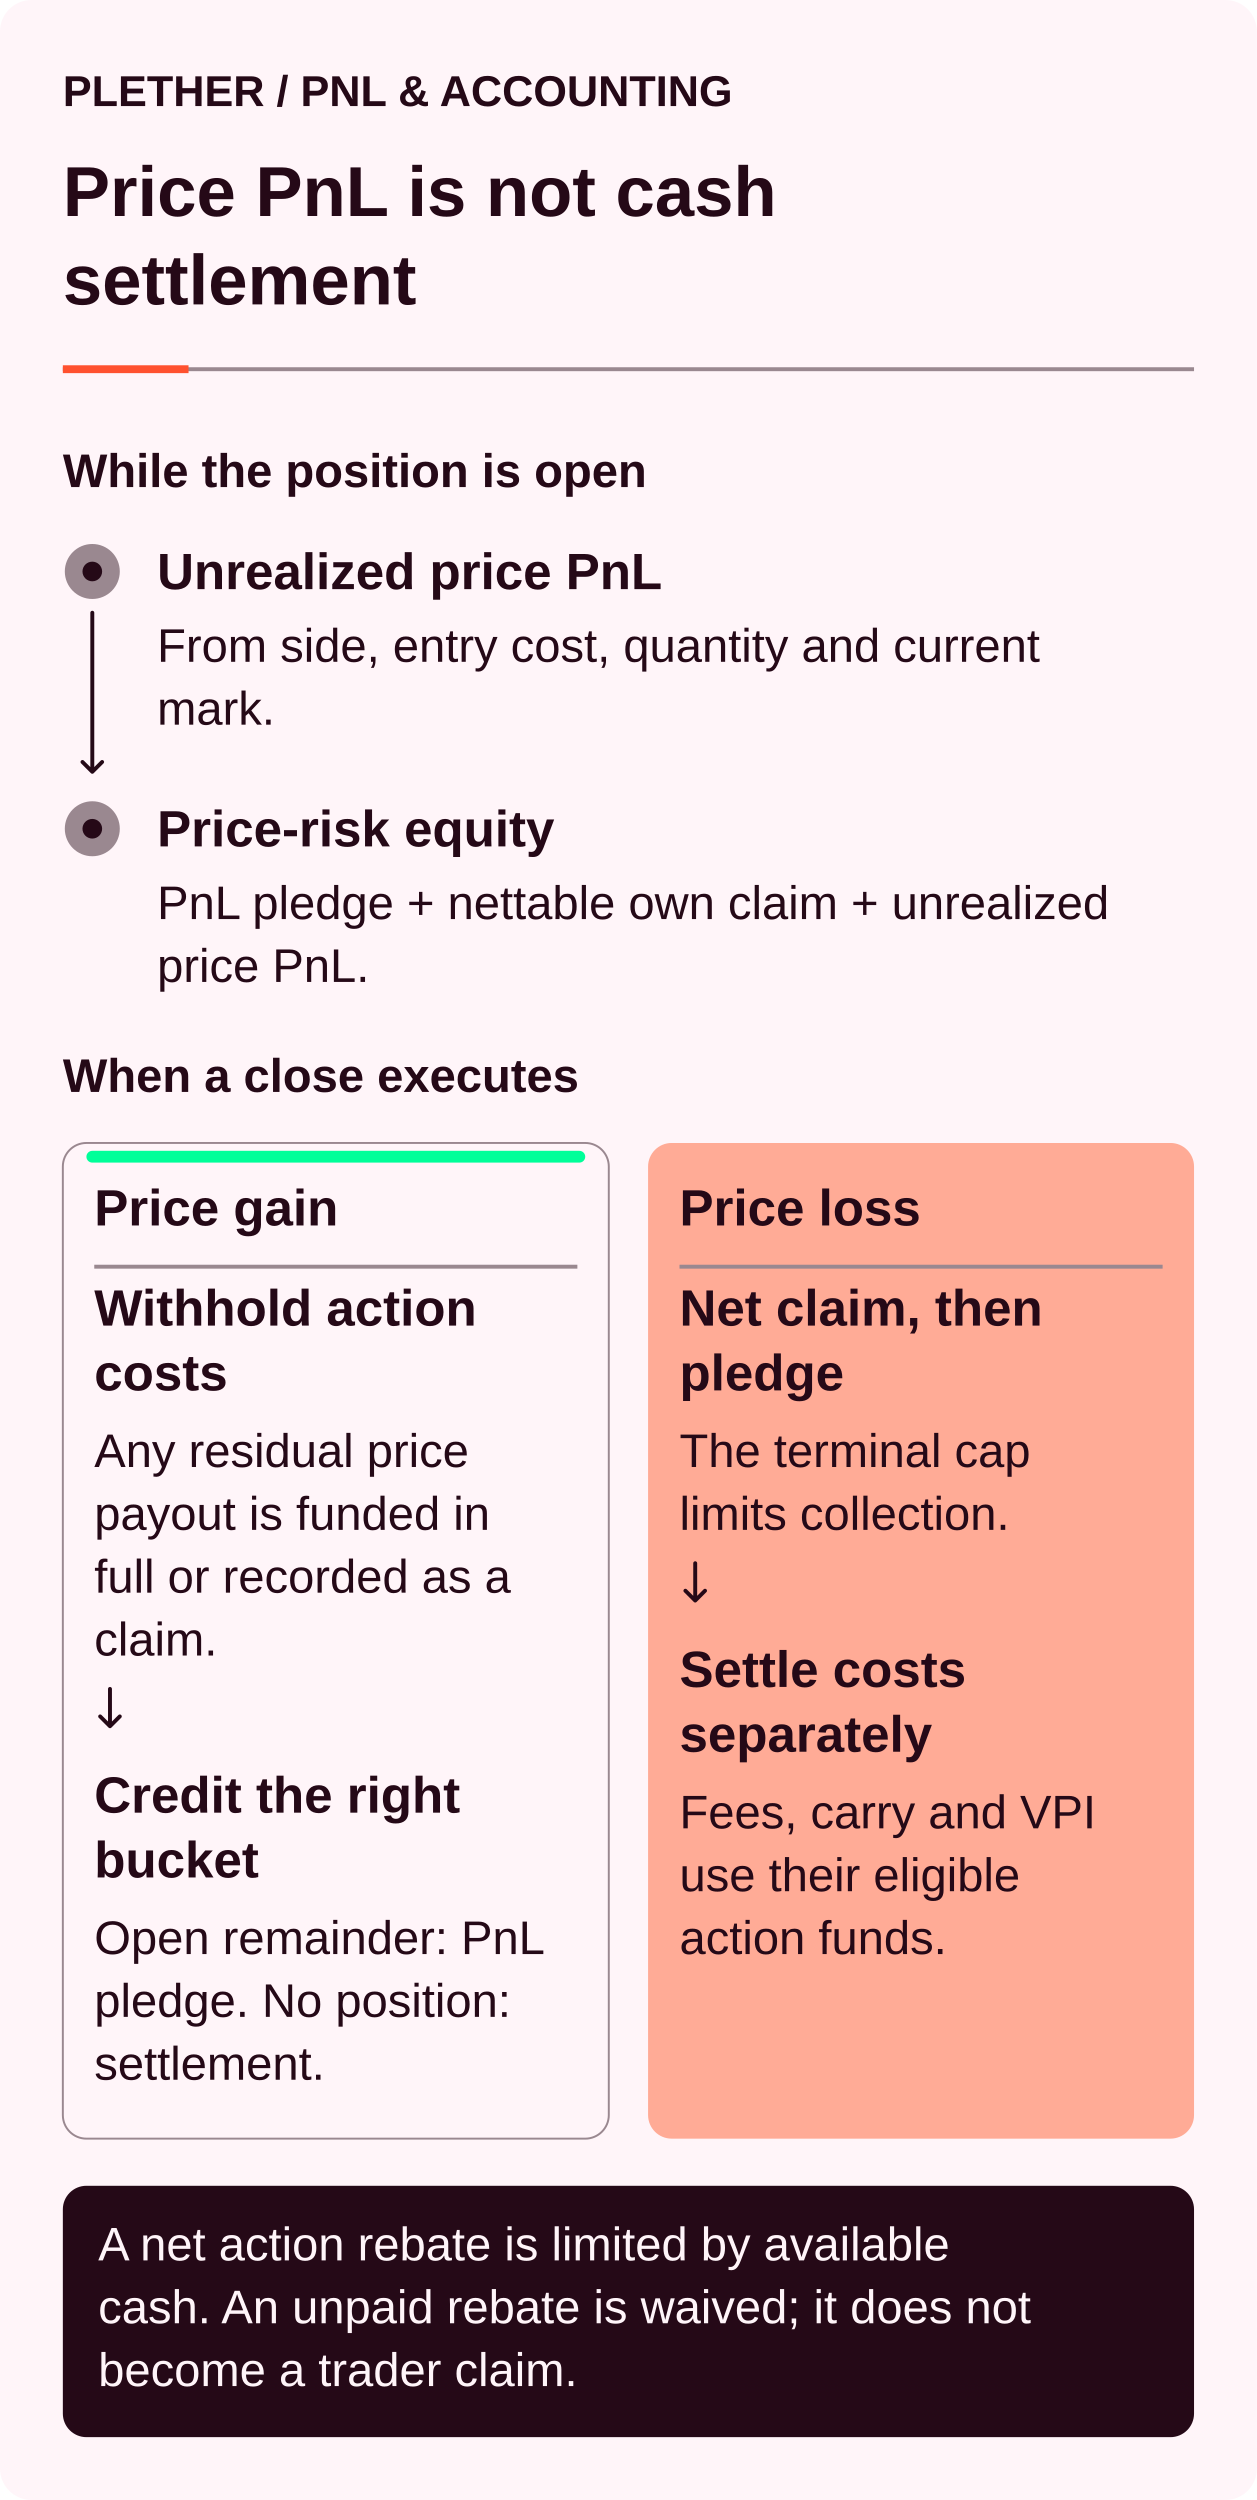
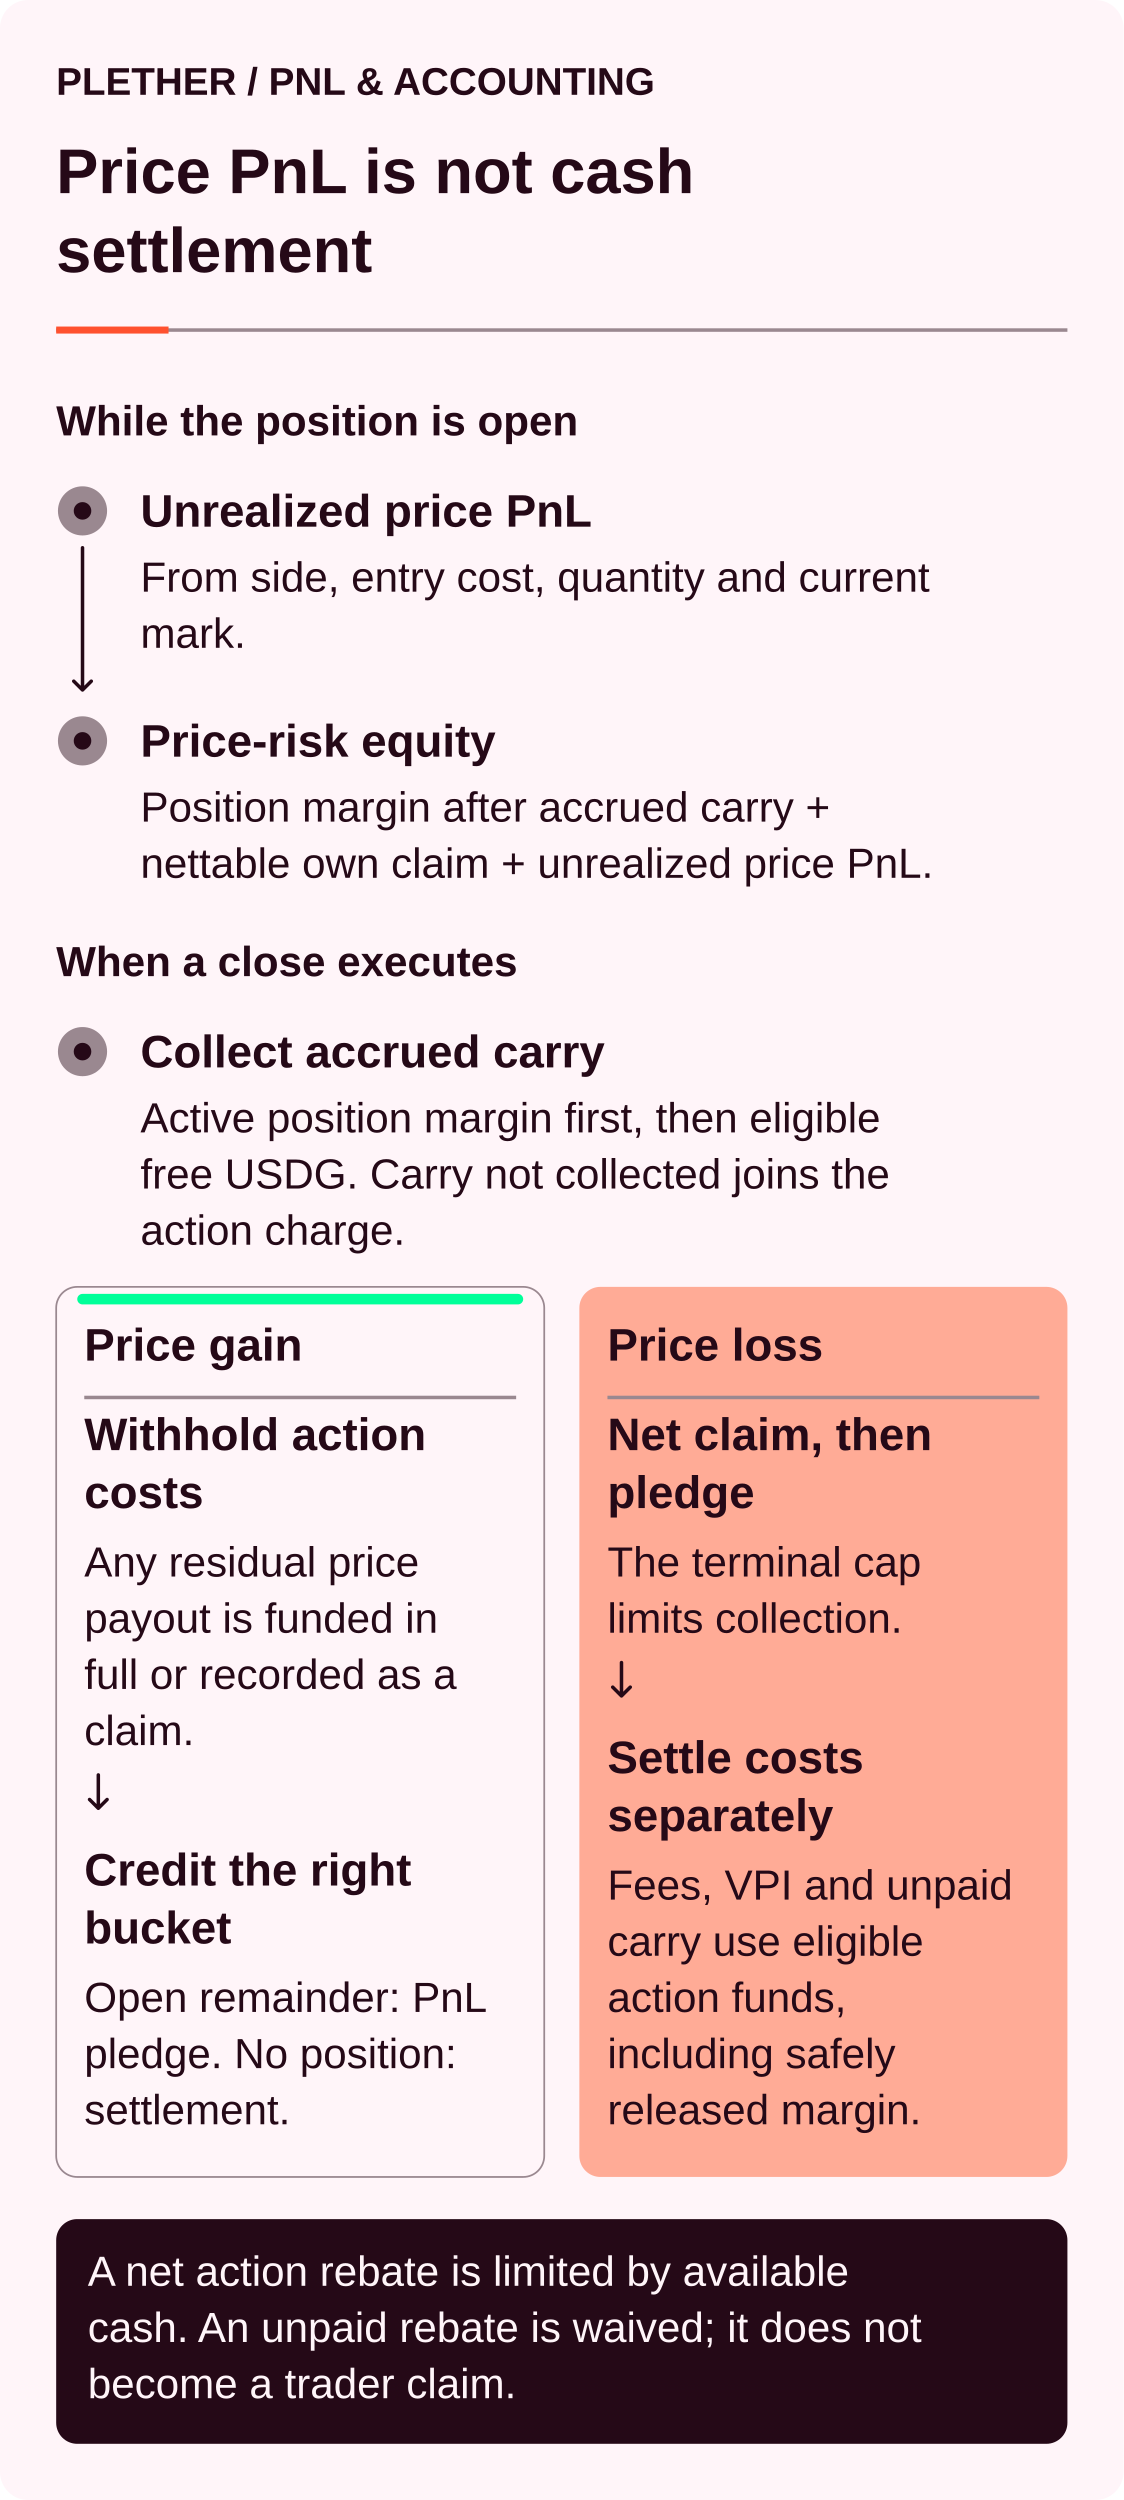
- <svg xmlns="http://www.w3.org/2000/svg" width="640" height="1273" viewBox="0 0 640 1273" role="img" aria-labelledby="pnl-and-close-settlement-outcomes-title pnl-and-close-settlement-outcomes-desc" focusable="false">
+ <svg xmlns="http://www.w3.org/2000/svg" width="640" height="1424" viewBox="0 0 640 1424" role="img" aria-labelledby="pnl-and-close-settlement-outcomes-title pnl-and-close-settlement-outcomes-desc" focusable="false">
  <style>text{font-family:Arial,Helvetica,sans-serif}</style>
-   <rect width="640" height="1273" rx="16" fill="#FFF5F9" />
+   <rect width="640" height="1424" rx="16" fill="#FFF5F9" />
  <text x="32" y="54" font-size="22" font-weight="700" fill="#250917" data-max-width="576">PLETHER / PNL &amp; ACCOUNTING</text>
  <text x="32" y="110" font-size="36" font-weight="700" fill="#250917" data-max-width="576">Price PnL is not cash</text>
  <text x="32" y="155" font-size="36" font-weight="700" fill="#250917" data-max-width="576">settlement</text>
  <path d="M32 188 L608 188" stroke="#9A8890" stroke-width="2" fill="none" />
  <path d="M32 188 h64" stroke="#FF512F" stroke-width="4" fill="none" />
  <text x="32" y="248" font-size="24" font-weight="700" fill="#250917" data-max-width="576">While the position is open</text>
  <circle cx="47" cy="291" r="14" fill="#9A8890" />
  <circle cx="47" cy="291" r="5" fill="#250917" />
  <text x="80" y="300" font-size="26" font-weight="700" fill="#250917" data-max-width="528">Unrealized price PnL</text>
  <text x="80" y="337" font-size="24" font-weight="400" fill="#250917" data-max-width="528">From side, entry cost, quantity and current</text>
  <text x="80" y="369" font-size="24" font-weight="400" fill="#250917" data-max-width="528">mark.</text>
  <path d="M47 312 V393 m-5 -5 5 5 5 -5" stroke="#250917" stroke-width="2" stroke-linecap="round" stroke-linejoin="round" fill="none" />
  <circle cx="47" cy="422" r="14" fill="#9A8890" />
  <circle cx="47" cy="422" r="5" fill="#250917" />
  <text x="80" y="431" font-size="26" font-weight="700" fill="#250917" data-max-width="528">Price-risk equity</text>
-   <text x="80" y="468" font-size="24" font-weight="400" fill="#250917" data-max-width="528">PnL pledge + nettable own claim + unrealized</text>
-   <text x="80" y="500" font-size="24" font-weight="400" fill="#250917" data-max-width="528">price PnL.</text>
+   <text x="80" y="468" font-size="24" font-weight="400" fill="#250917" data-max-width="528">Position margin after accrued carry +</text>
+   <text x="80" y="500" font-size="24" font-weight="400" fill="#250917" data-max-width="528">nettable own claim + unrealized price PnL.</text>
  <text x="32" y="556" font-size="24" font-weight="700" fill="#250917" data-max-width="576">When a close executes</text>
-   <rect x="32" y="582" width="278" height="507" rx="12" fill="#FFF5F9" stroke="#9A8890" />
-   <rect x="44" y="586" width="254" height="6" rx="3" fill="#00FF99" stroke="none" />
-   <text x="48" y="624" font-size="26" font-weight="700" fill="#250917" data-max-width="246">Price gain</text>
-   <path d="M48 645 L294 645" stroke="#9A8890" stroke-width="2" fill="none" />
-   <text x="48" y="675" font-size="26" font-weight="700" fill="#250917" data-max-width="246">Withhold action</text>
-   <text x="48" y="708" font-size="26" font-weight="700" fill="#250917" data-max-width="246">costs</text>
-   <text x="48" y="747" font-size="24" font-weight="400" fill="#250917" data-max-width="246">Any residual price</text>
-   <text x="48" y="779" font-size="24" font-weight="400" fill="#250917" data-max-width="246">payout is funded in</text>
-   <text x="48" y="811" font-size="24" font-weight="400" fill="#250917" data-max-width="246">full or recorded as a</text>
-   <text x="48" y="843" font-size="24" font-weight="400" fill="#250917" data-max-width="246">claim.</text>
-   <path d="M56 860 V879 m-5 -5 5 5 5 -5" stroke="#250917" stroke-width="2" stroke-linecap="round" stroke-linejoin="round" fill="none" />
-   <text x="48" y="923" font-size="26" font-weight="700" fill="#250917" data-max-width="246">Credit the right</text>
-   <text x="48" y="956" font-size="26" font-weight="700" fill="#250917" data-max-width="246">bucket</text>
-   <text x="48" y="995" font-size="24" font-weight="400" fill="#250917" data-max-width="246">Open remainder: PnL</text>
-   <text x="48" y="1027" font-size="24" font-weight="400" fill="#250917" data-max-width="246">pledge. No position:</text>
-   <text x="48" y="1059" font-size="24" font-weight="400" fill="#250917" data-max-width="246">settlement.</text>
-   <rect x="330" y="582" width="278" height="507" rx="12" fill="#FFAB96" stroke="none" />
-   <text x="346" y="624" font-size="26" font-weight="700" fill="#250917" data-max-width="246">Price loss</text>
-   <path d="M346 645 L592 645" stroke="#9A8890" stroke-width="2" fill="none" />
-   <text x="346" y="675" font-size="26" font-weight="700" fill="#250917" data-max-width="246">Net claim, then</text>
-   <text x="346" y="708" font-size="26" font-weight="700" fill="#250917" data-max-width="246">pledge</text>
-   <text x="346" y="747" font-size="24" font-weight="400" fill="#250917" data-max-width="246">The terminal cap</text>
-   <text x="346" y="779" font-size="24" font-weight="400" fill="#250917" data-max-width="246">limits collection.</text>
-   <path d="M354 796 V815 m-5 -5 5 5 5 -5" stroke="#250917" stroke-width="2" stroke-linecap="round" stroke-linejoin="round" fill="none" />
-   <text x="346" y="859" font-size="26" font-weight="700" fill="#250917" data-max-width="246">Settle costs</text>
-   <text x="346" y="892" font-size="26" font-weight="700" fill="#250917" data-max-width="246">separately</text>
-   <text x="346" y="931" font-size="24" font-weight="400" fill="#250917" data-max-width="246">Fees, carry and VPI</text>
-   <text x="346" y="963" font-size="24" font-weight="400" fill="#250917" data-max-width="246">use their eligible</text>
-   <text x="346" y="995" font-size="24" font-weight="400" fill="#250917" data-max-width="246">action funds.</text>
-   <rect x="32" y="1113" width="576" height="128" rx="12" fill="#250917" stroke="none" />
-   <text x="50" y="1151" font-size="24" font-weight="400" fill="#FFF5F9" data-max-width="540">A net action rebate is limited by available</text>
-   <text x="50" y="1183" font-size="24" font-weight="400" fill="#FFF5F9" data-max-width="540">cash. An unpaid rebate is waived; it does not</text>
-   <text x="50" y="1215" font-size="24" font-weight="400" fill="#FFF5F9" data-max-width="540">become a trader claim.</text>
+   <circle cx="47" cy="599" r="14" fill="#9A8890" />
+   <circle cx="47" cy="599" r="5" fill="#250917" />
+   <text x="80" y="608" font-size="26" font-weight="700" fill="#250917" data-max-width="528">Collect accrued carry</text>
+   <text x="80" y="645" font-size="24" font-weight="400" fill="#250917" data-max-width="528">Active position margin first, then eligible</text>
+   <text x="80" y="677" font-size="24" font-weight="400" fill="#250917" data-max-width="528">free USDG. Carry not collected joins the</text>
+   <text x="80" y="709" font-size="24" font-weight="400" fill="#250917" data-max-width="528">action charge.</text>
+   <rect x="32" y="733" width="278" height="507" rx="12" fill="#FFF5F9" stroke="#9A8890" />
+   <rect x="44" y="737" width="254" height="6" rx="3" fill="#00FF99" stroke="none" />
+   <text x="48" y="775" font-size="26" font-weight="700" fill="#250917" data-max-width="246">Price gain</text>
+   <path d="M48 796 L294 796" stroke="#9A8890" stroke-width="2" fill="none" />
+   <text x="48" y="826" font-size="26" font-weight="700" fill="#250917" data-max-width="246">Withhold action</text>
+   <text x="48" y="859" font-size="26" font-weight="700" fill="#250917" data-max-width="246">costs</text>
+   <text x="48" y="898" font-size="24" font-weight="400" fill="#250917" data-max-width="246">Any residual price</text>
+   <text x="48" y="930" font-size="24" font-weight="400" fill="#250917" data-max-width="246">payout is funded in</text>
+   <text x="48" y="962" font-size="24" font-weight="400" fill="#250917" data-max-width="246">full or recorded as a</text>
+   <text x="48" y="994" font-size="24" font-weight="400" fill="#250917" data-max-width="246">claim.</text>
+   <path d="M56 1011 V1030 m-5 -5 5 5 5 -5" stroke="#250917" stroke-width="2" stroke-linecap="round" stroke-linejoin="round" fill="none" />
+   <text x="48" y="1074" font-size="26" font-weight="700" fill="#250917" data-max-width="246">Credit the right</text>
+   <text x="48" y="1107" font-size="26" font-weight="700" fill="#250917" data-max-width="246">bucket</text>
+   <text x="48" y="1146" font-size="24" font-weight="400" fill="#250917" data-max-width="246">Open remainder: PnL</text>
+   <text x="48" y="1178" font-size="24" font-weight="400" fill="#250917" data-max-width="246">pledge. No position:</text>
+   <text x="48" y="1210" font-size="24" font-weight="400" fill="#250917" data-max-width="246">settlement.</text>
+   <rect x="330" y="733" width="278" height="507" rx="12" fill="#FFAB96" stroke="none" />
+   <text x="346" y="775" font-size="26" font-weight="700" fill="#250917" data-max-width="246">Price loss</text>
+   <path d="M346 796 L592 796" stroke="#9A8890" stroke-width="2" fill="none" />
+   <text x="346" y="826" font-size="26" font-weight="700" fill="#250917" data-max-width="246">Net claim, then</text>
+   <text x="346" y="859" font-size="26" font-weight="700" fill="#250917" data-max-width="246">pledge</text>
+   <text x="346" y="898" font-size="24" font-weight="400" fill="#250917" data-max-width="246">The terminal cap</text>
+   <text x="346" y="930" font-size="24" font-weight="400" fill="#250917" data-max-width="246">limits collection.</text>
+   <path d="M354 947 V966 m-5 -5 5 5 5 -5" stroke="#250917" stroke-width="2" stroke-linecap="round" stroke-linejoin="round" fill="none" />
+   <text x="346" y="1010" font-size="26" font-weight="700" fill="#250917" data-max-width="246">Settle costs</text>
+   <text x="346" y="1043" font-size="26" font-weight="700" fill="#250917" data-max-width="246">separately</text>
+   <text x="346" y="1082" font-size="24" font-weight="400" fill="#250917" data-max-width="246">Fees, VPI and unpaid</text>
+   <text x="346" y="1114" font-size="24" font-weight="400" fill="#250917" data-max-width="246">carry use eligible</text>
+   <text x="346" y="1146" font-size="24" font-weight="400" fill="#250917" data-max-width="246">action funds,</text>
+   <text x="346" y="1178" font-size="24" font-weight="400" fill="#250917" data-max-width="246">including safely</text>
+   <text x="346" y="1210" font-size="24" font-weight="400" fill="#250917" data-max-width="246">released margin.</text>
+   <rect x="32" y="1264" width="576" height="128" rx="12" fill="#250917" stroke="none" />
+   <text x="50" y="1302" font-size="24" font-weight="400" fill="#FFF5F9" data-max-width="540">A net action rebate is limited by available</text>
+   <text x="50" y="1334" font-size="24" font-weight="400" fill="#FFF5F9" data-max-width="540">cash. An unpaid rebate is waived; it does not</text>
+   <text x="50" y="1366" font-size="24" font-weight="400" fill="#FFF5F9" data-max-width="540">become a trader claim.</text>
</svg>
